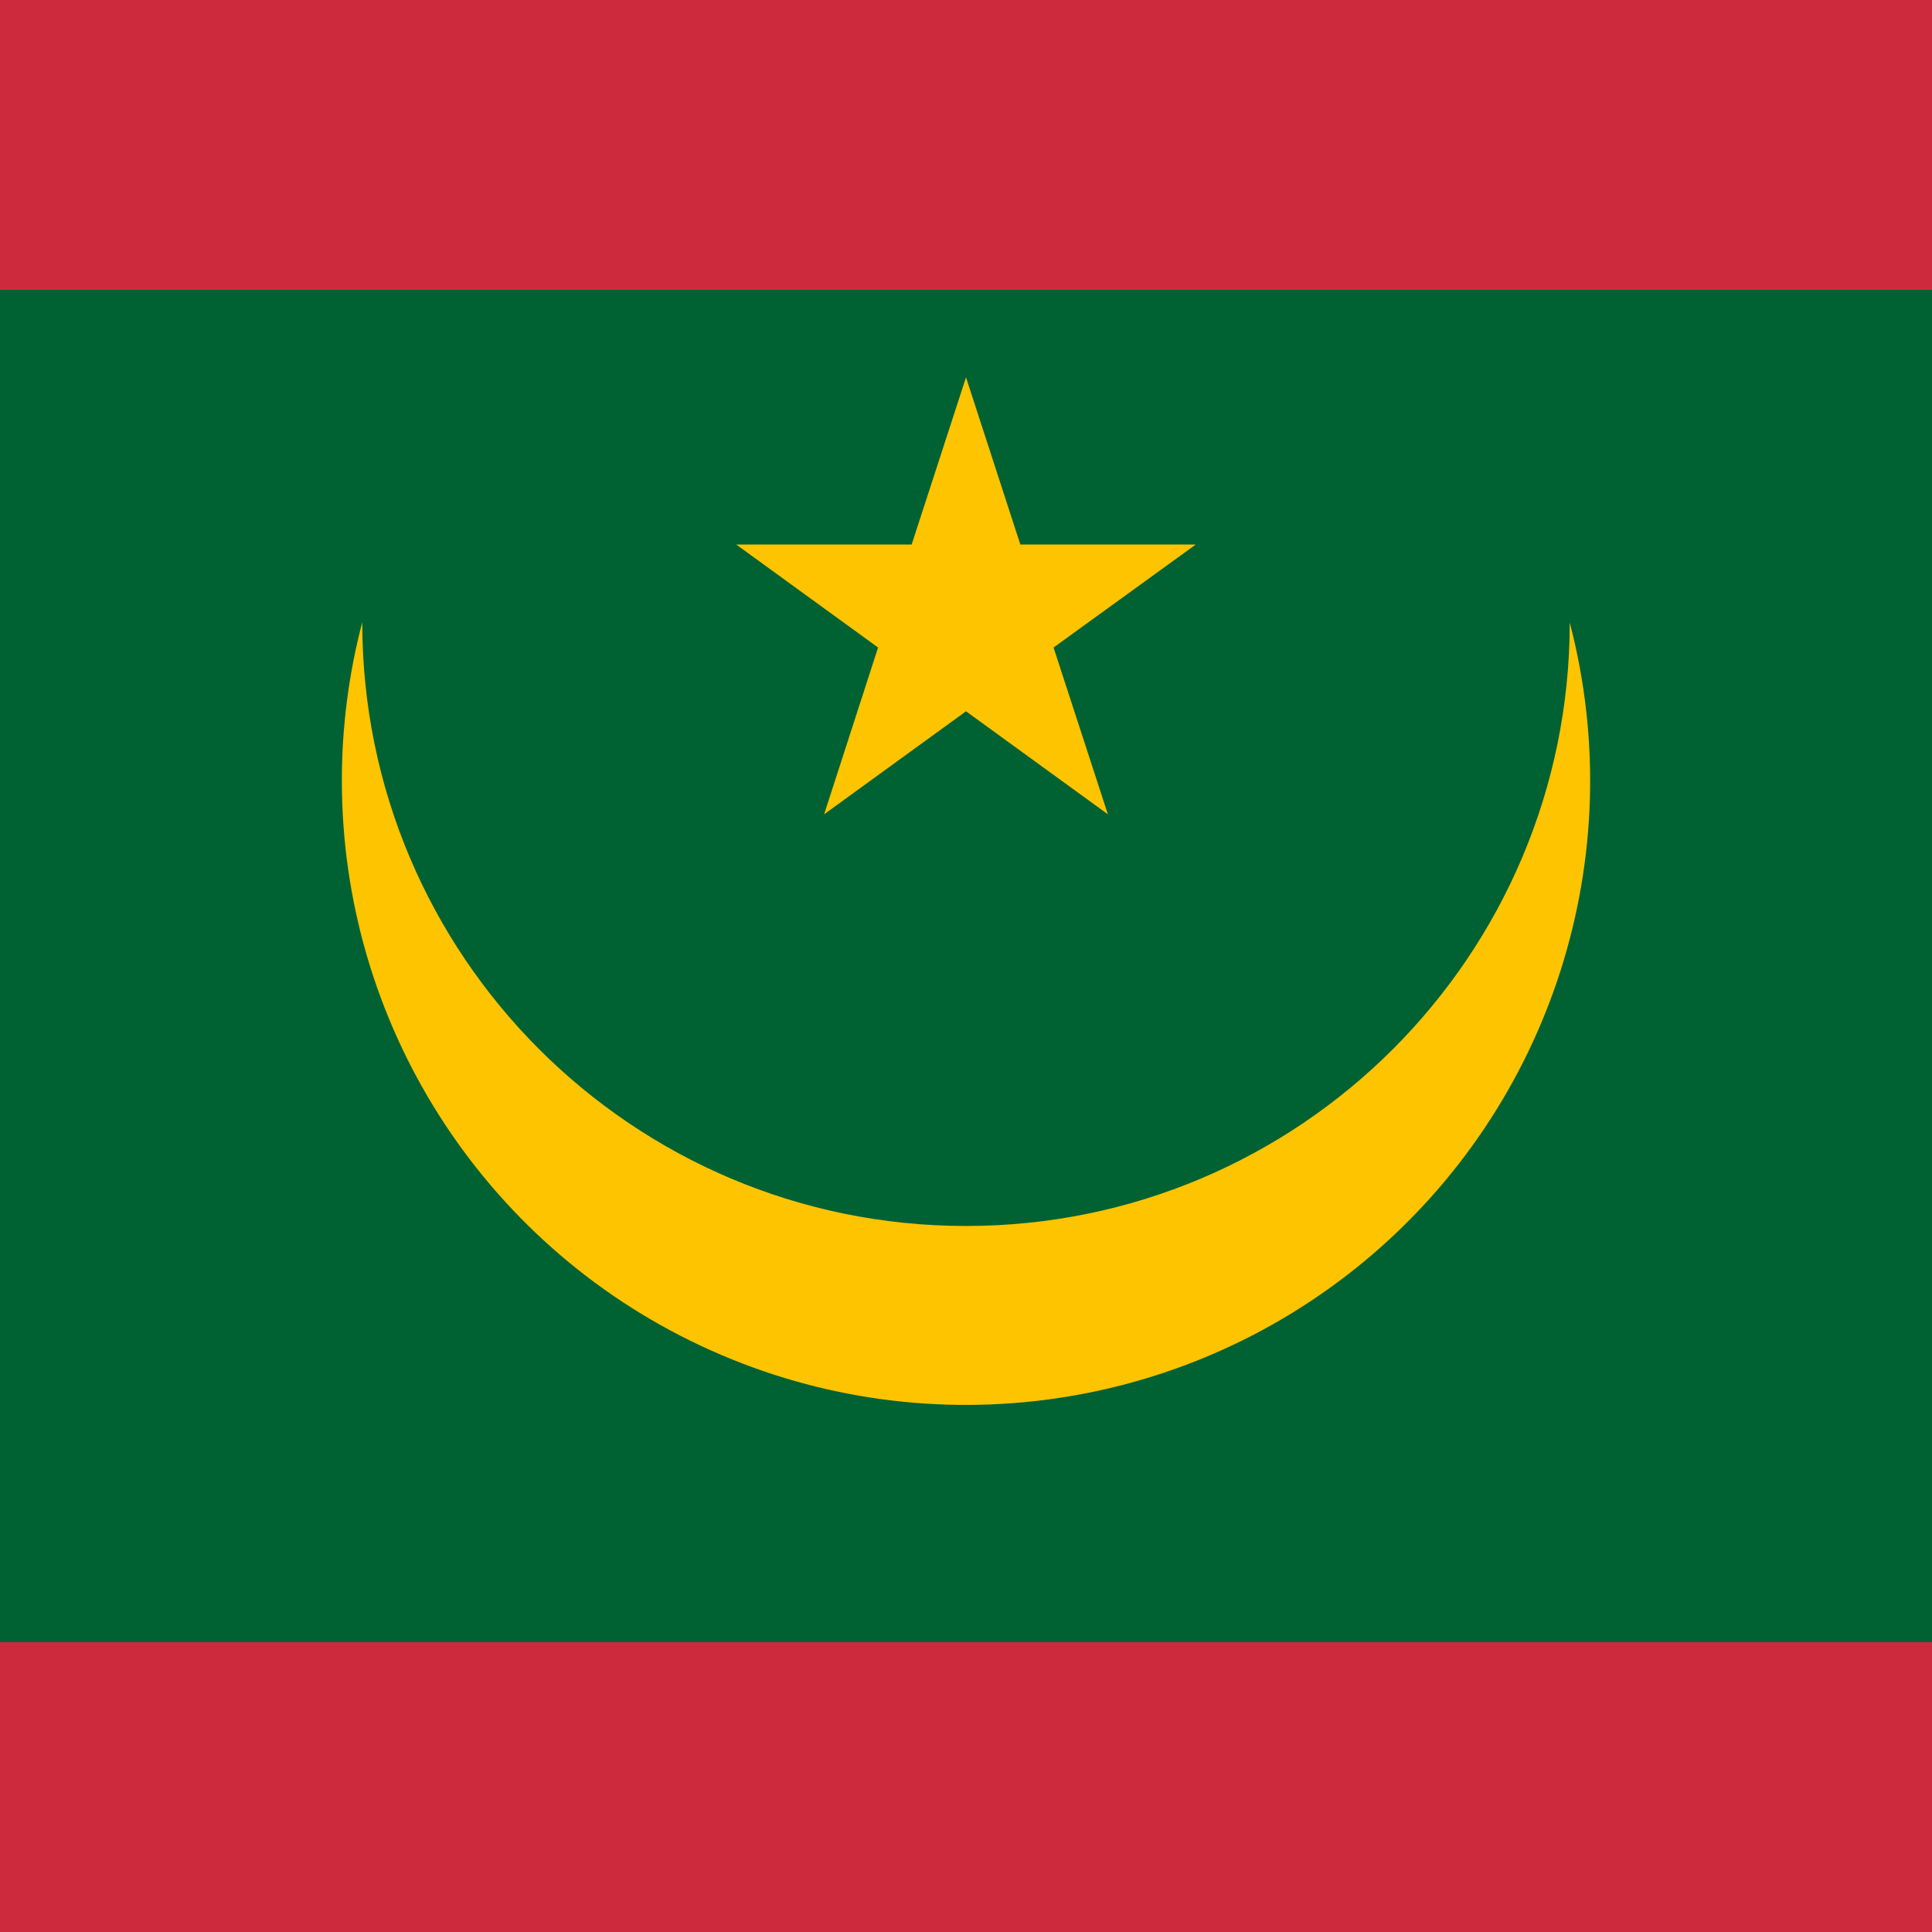
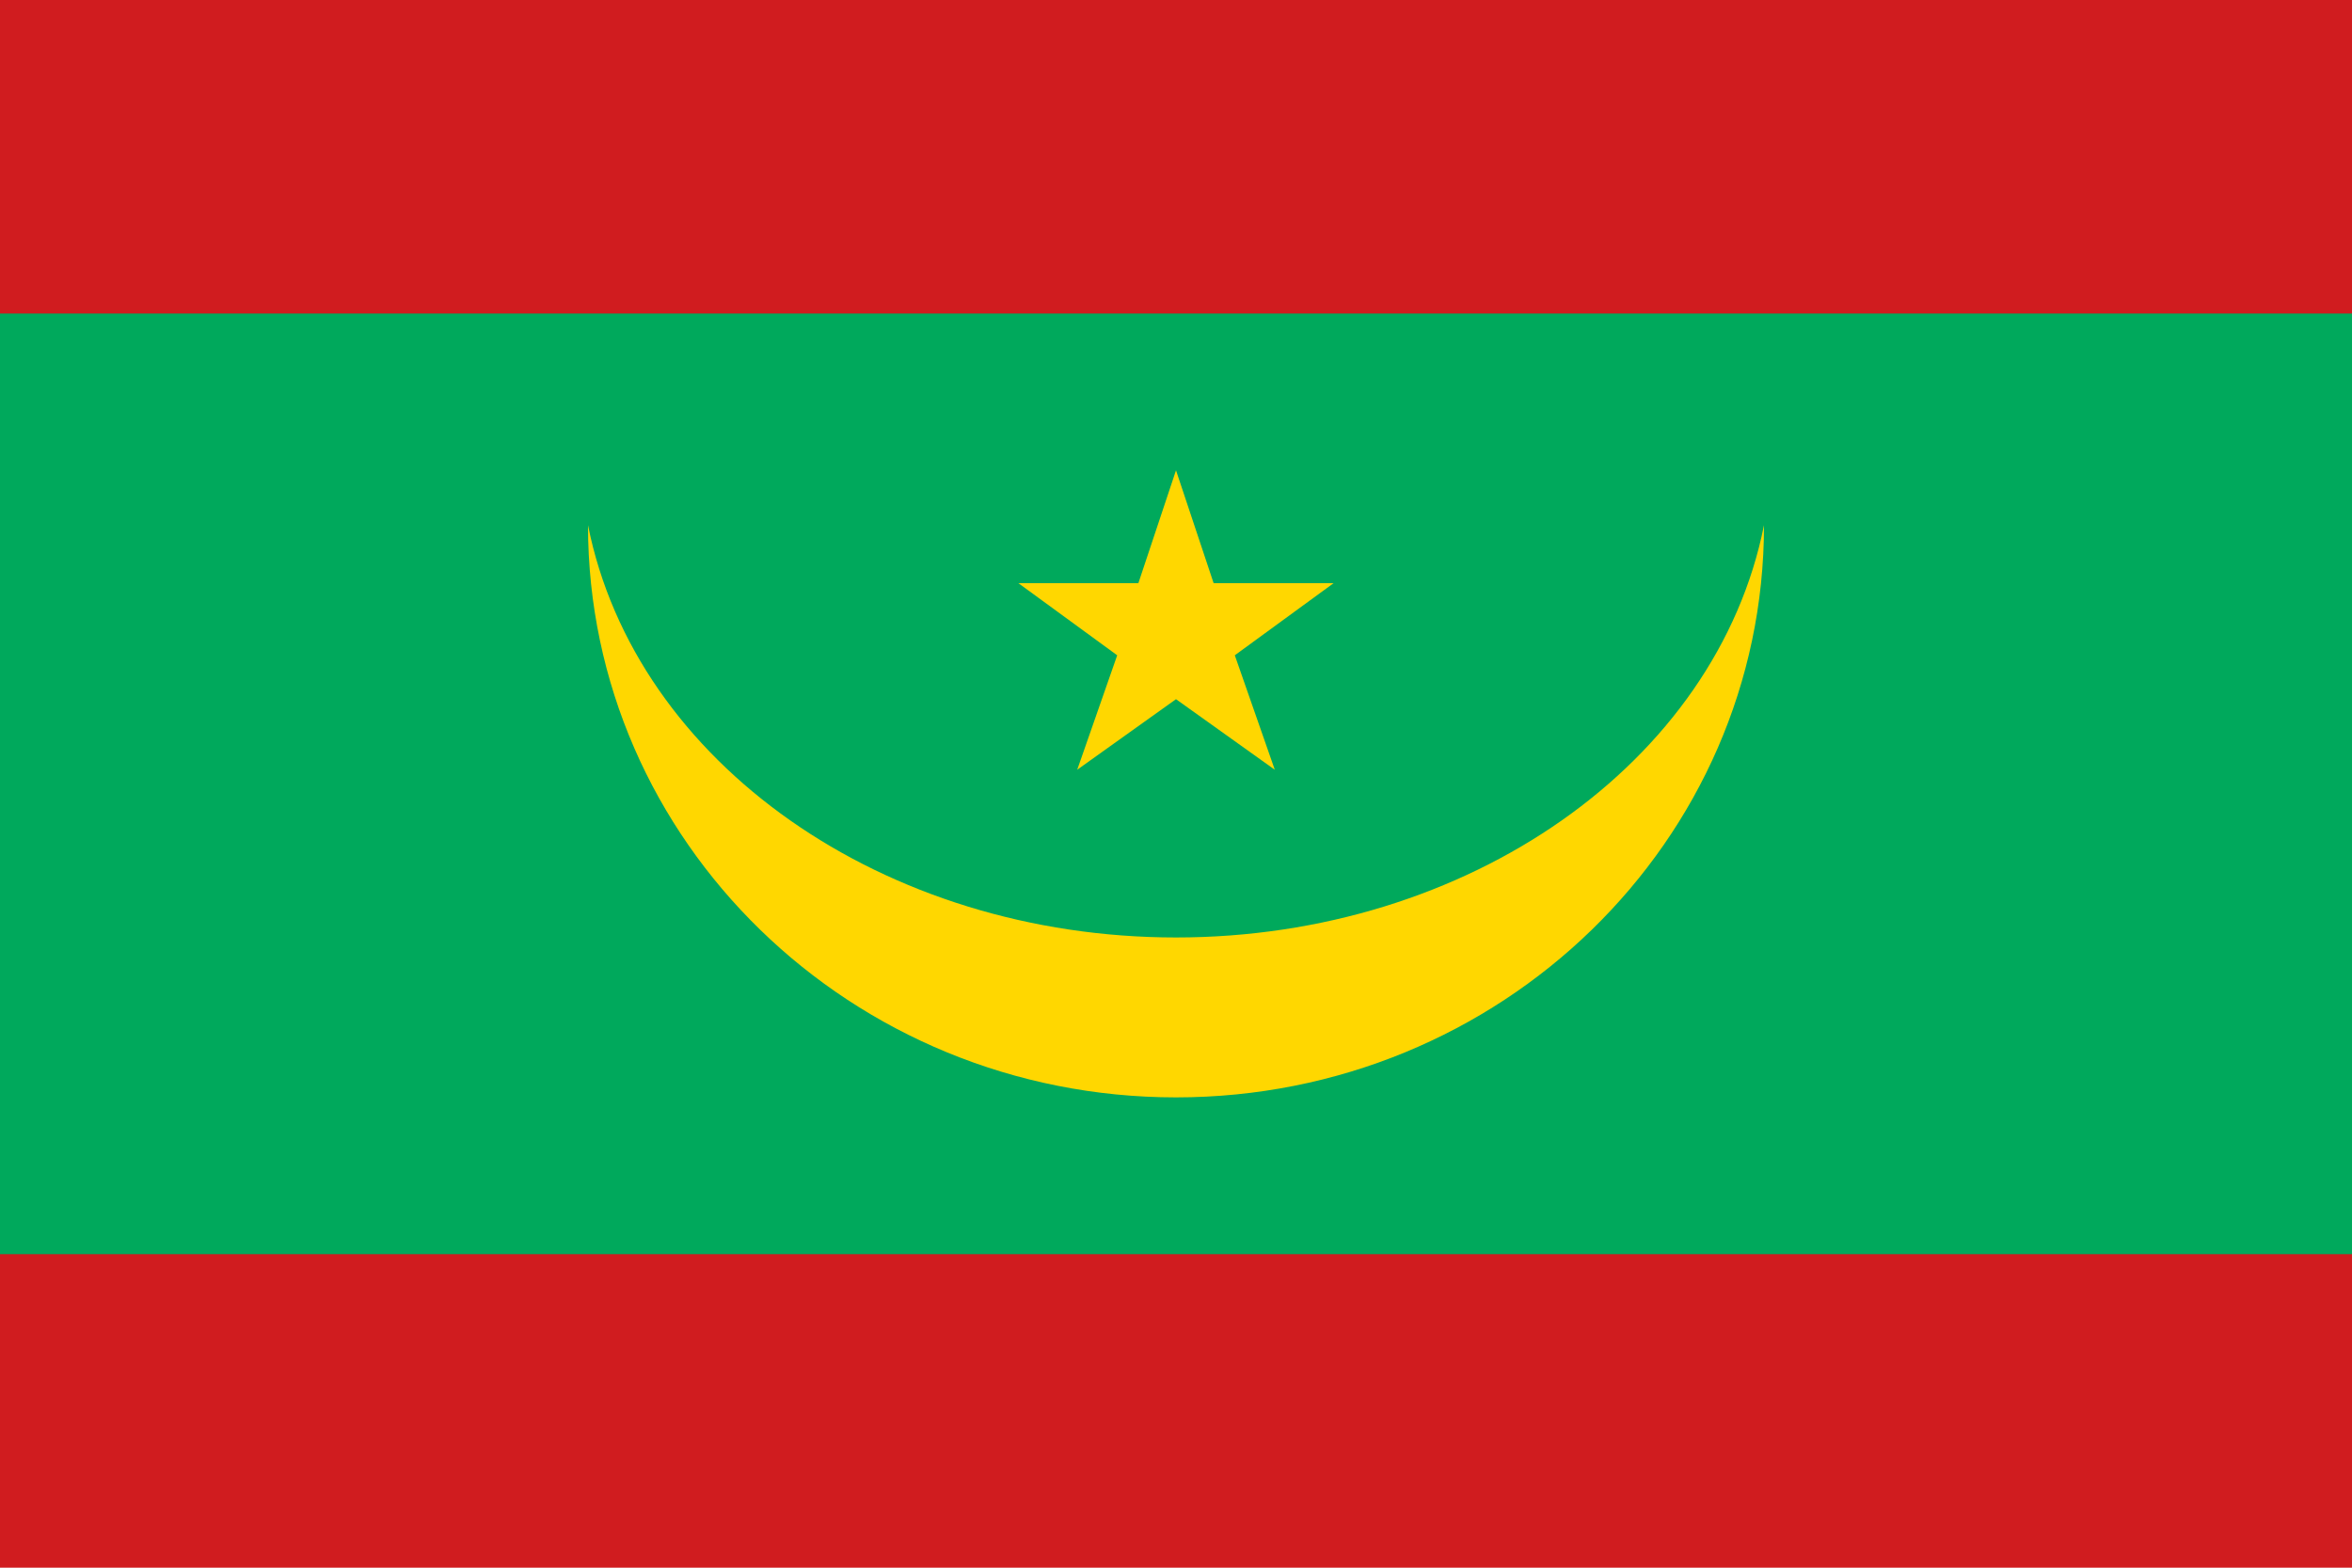
- <svg xmlns="http://www.w3.org/2000/svg" id="flag-icons-mr" viewBox="0 0 512 512">
-   <path fill="#cd2a3e" d="M0 0h512v512H0z" />
-   <path fill="#006233" d="M0 76.8h512v358.4H0z" />
-   <path fill="#ffc400" d="M416 164.9a160 160 0 0 1-320 0 165 165 0 0 0-5.4 41.8A165.4 165.4 0 1 0 416 165z" class="mr-st1" />
-   <path fill="#ffc400" d="m256 100-14.4 44.3h-46.5l37.6 27.3-14.3 44.2 37.6-27.3 37.6 27.3-14.4-44.2 37.7-27.3h-46.5z" />
+ <svg xmlns="http://www.w3.org/2000/svg" viewBox="0 0 3000 2000">
+   <path fill="#d01c1f" d="M0 0h3000v2000H0z" />
+   <path fill="#00a95c" d="M0 400h3000v1200H0z" />
+   <path fill="gold" d="M1299 744h153l48-144 48 144h153l-126 92 51 146-126-90-126 90 51-146zm-549-74a760.093 628 0 001500 0 750 730 0 01-1500 0z" />
</svg>
